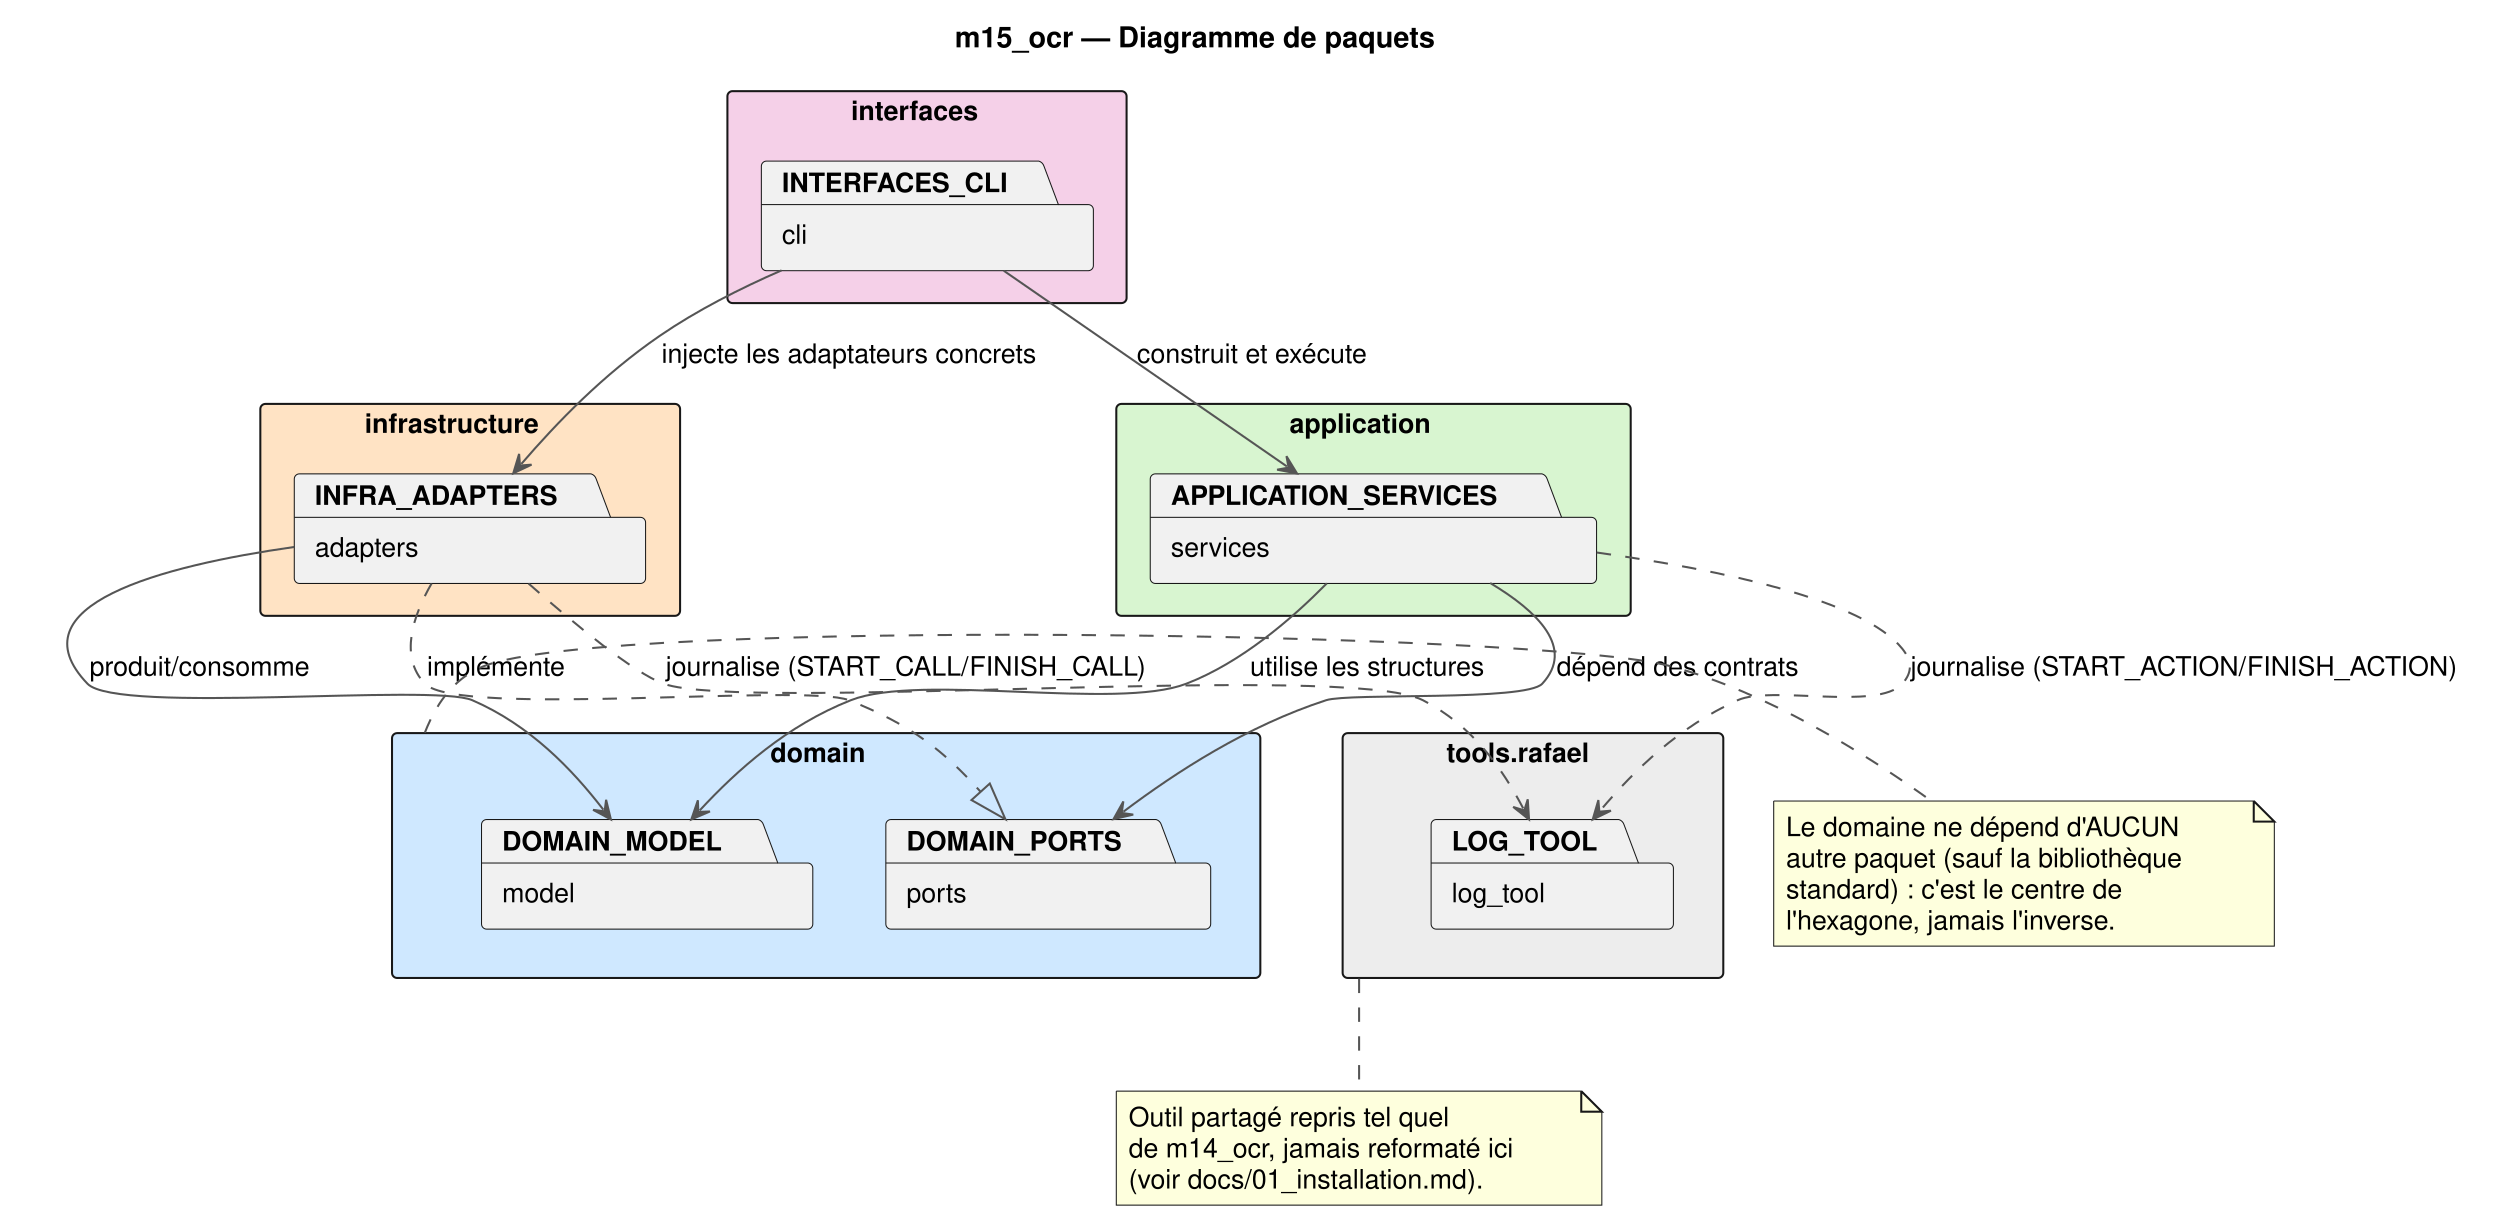
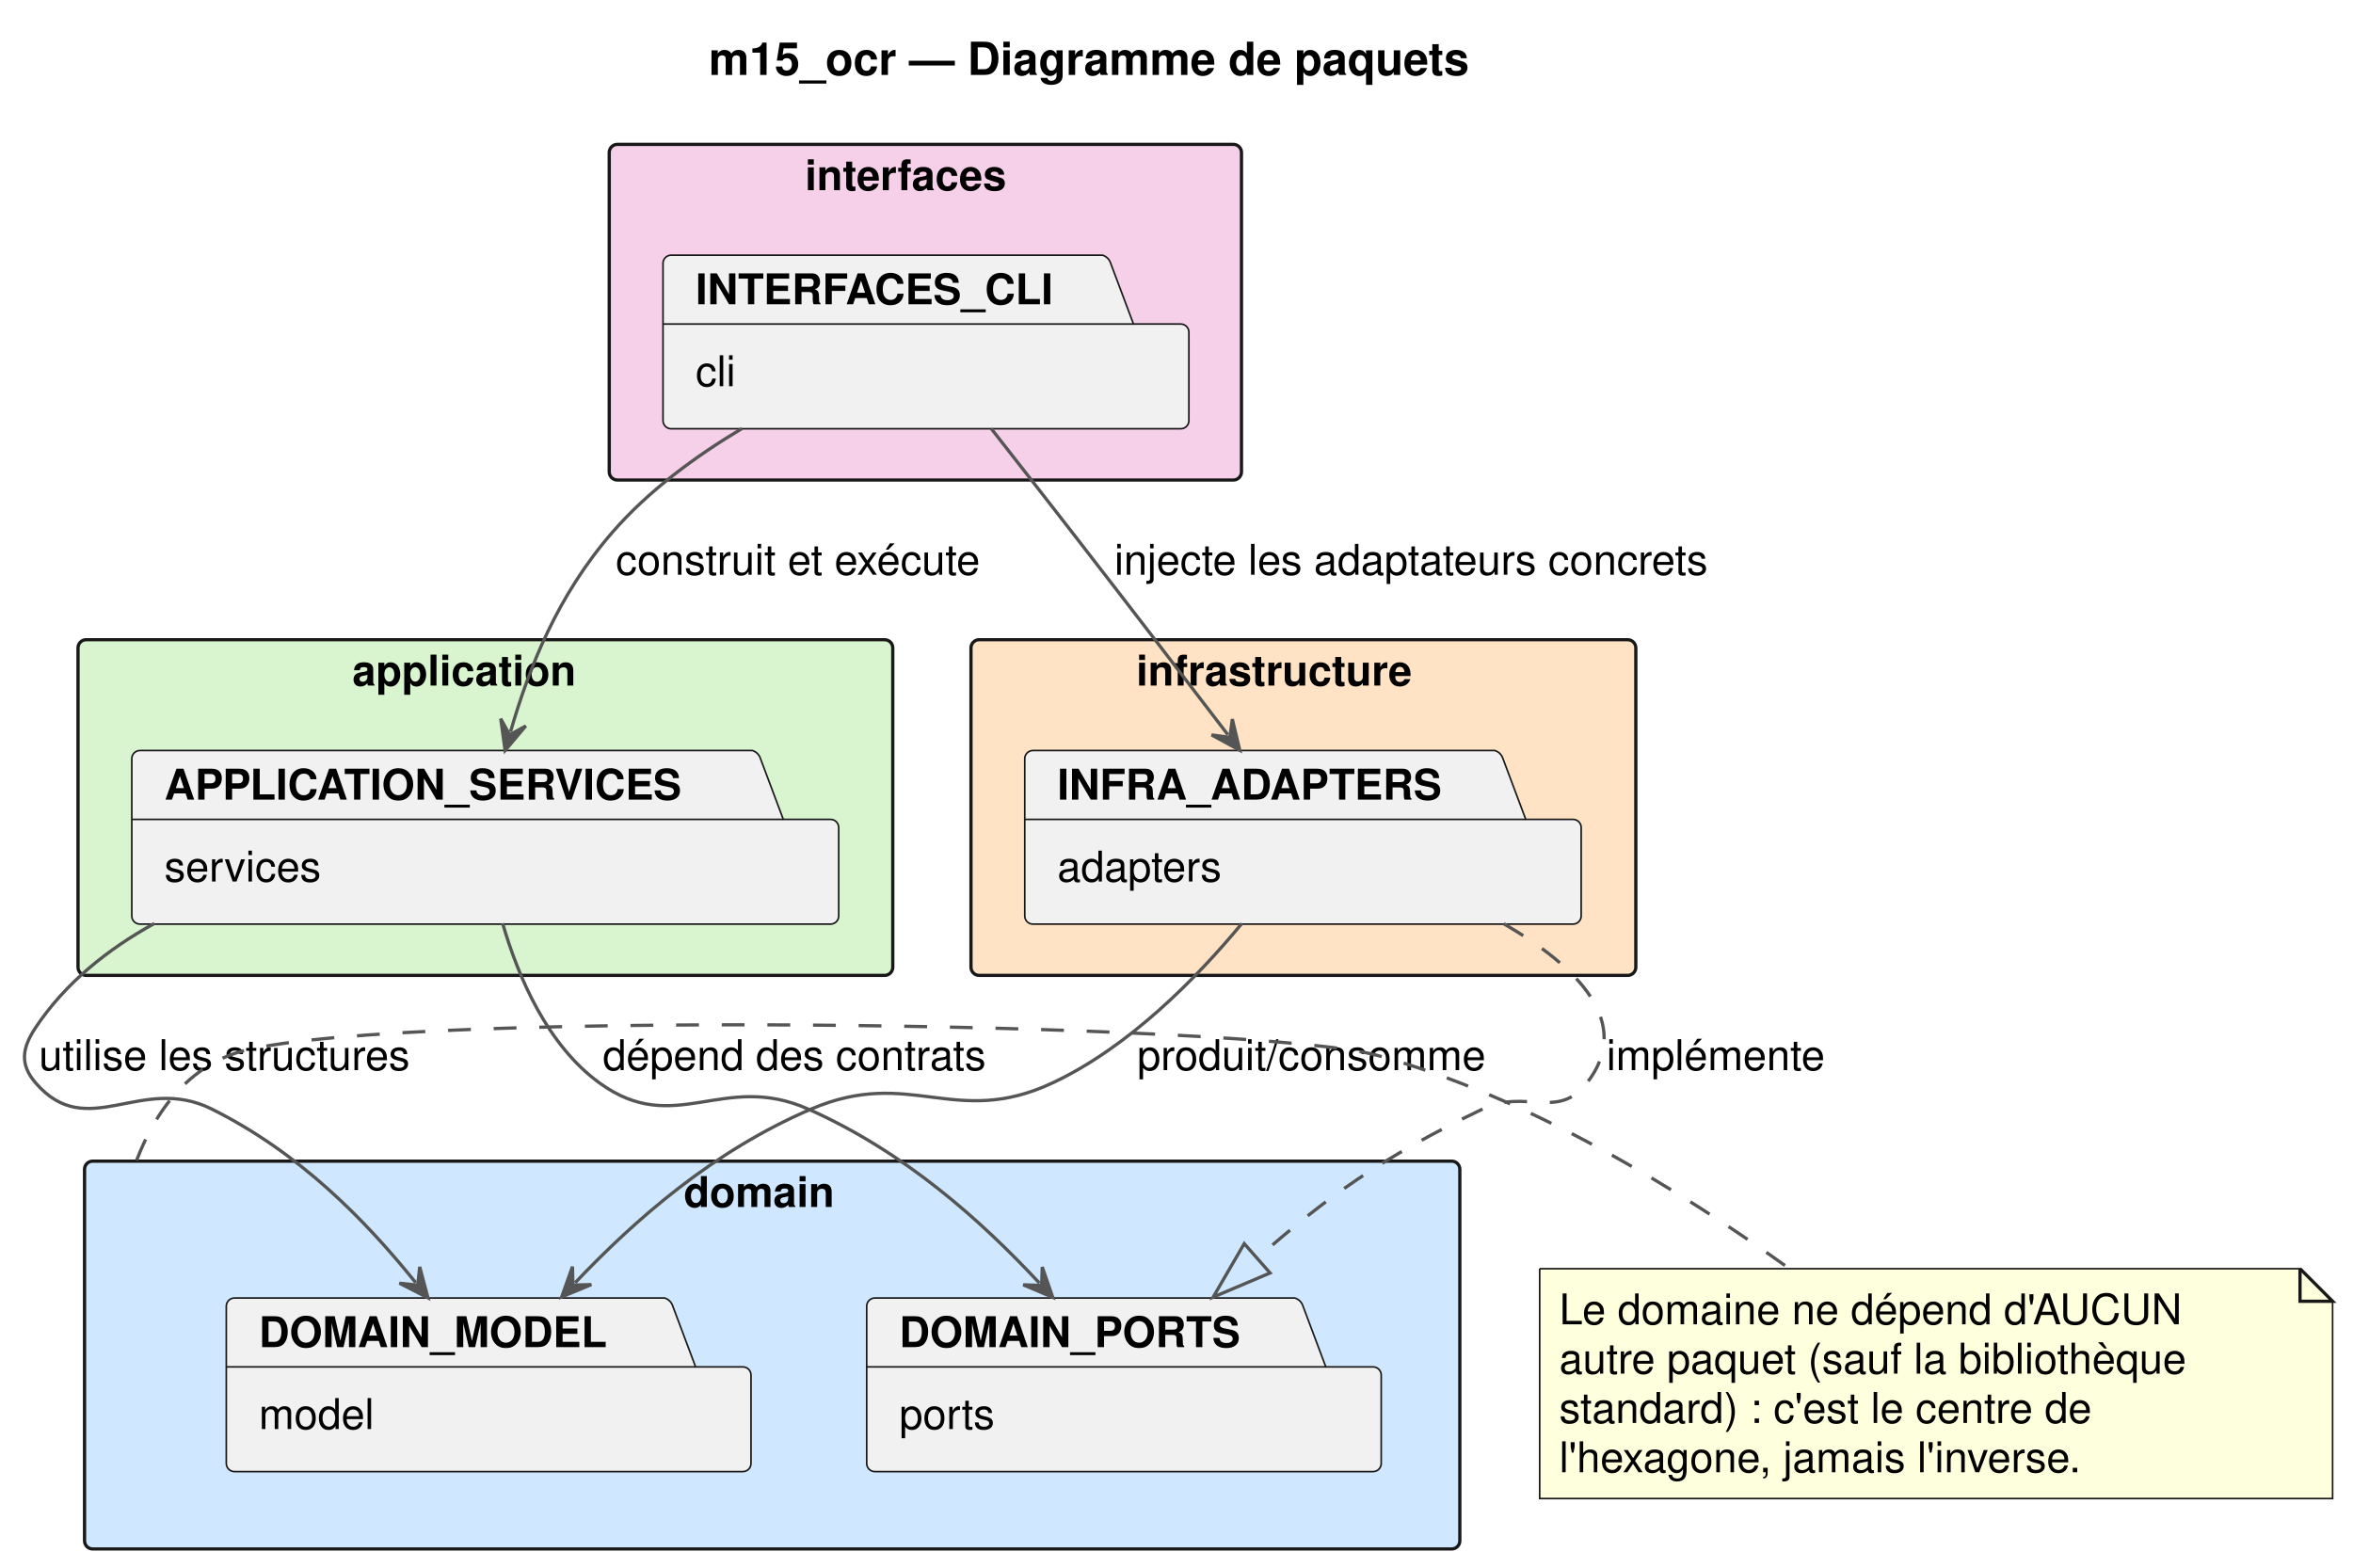
- <svg xmlns="http://www.w3.org/2000/svg" contentStyleType="text/css" height="592px" preserveAspectRatio="none" style="width:1215px;height:592px;background:#FFFFFF;" version="1.1" viewBox="0 0 1215 592" width="1215px" zoomAndPan="magnify">
+ <svg xmlns="http://www.w3.org/2000/svg" contentStyleType="text/css" height="481px" preserveAspectRatio="none" style="width:722px;height:481px;background:#FFFFFF;" version="1.1" viewBox="0 0 722 481" width="722px" zoomAndPan="magnify">
  <defs />
  <g>
-     <text fill="#000000" font-family="Helvetica" font-size="14" font-weight="bold" lengthAdjust="spacing" textLength="273.793" x="464.047" y="22.995">m15_ocr — Diagramme de paquets</text>
+     <text fill="#000000" font-family="Helvetica" font-size="14" font-weight="bold" lengthAdjust="spacing" textLength="273.793" x="217.474" y="22.995">m15_ocr — Diagramme de paquets</text>
    <g id="cluster_DOMAIN">
-       <rect fill="#CFE8FF" height="119" rx="2.5" ry="2.5" style="stroke:#181818;stroke-width:1;" width="422" x="190.52" y="356.297" />
-       <text fill="#000000" font-family="Helvetica" font-size="13" font-weight="bold" lengthAdjust="spacing" textLength="54.266" x="374.387" y="370.364">domain</text>
+       <rect fill="#CFE8FF" height="119" rx="2.5" ry="2.5" style="stroke:#181818;stroke-width:1;" width="422" x="25.94" y="356.297" />
+       <text fill="#000000" font-family="Helvetica" font-size="13" font-weight="bold" lengthAdjust="spacing" textLength="54.266" x="209.807" y="370.364">domain</text>
    </g>
    <g id="cluster_APPLICATION">
-       <rect fill="#D8F5D0" height="103" rx="2.5" ry="2.5" style="stroke:#181818;stroke-width:1;" width="250" x="542.52" y="196.297" />
-       <text fill="#000000" font-family="Helvetica" font-size="13" font-weight="bold" lengthAdjust="spacing" textLength="81.631" x="626.705" y="210.364">application</text>
+       <rect fill="#D8F5D0" height="103" rx="2.5" ry="2.5" style="stroke:#181818;stroke-width:1;" width="250" x="23.94" y="196.297" />
+       <text fill="#000000" font-family="Helvetica" font-size="13" font-weight="bold" lengthAdjust="spacing" textLength="81.631" x="108.125" y="210.364">application</text>
    </g>
    <g id="cluster_INFRA">
-       <rect fill="#FFE3C4" height="103" rx="2.5" ry="2.5" style="stroke:#181818;stroke-width:1;" width="204" x="126.52" y="196.297" />
-       <text fill="#000000" font-family="Helvetica" font-size="13" font-weight="bold" lengthAdjust="spacing" textLength="102.572" x="177.234" y="210.364">infrastructure</text>
+       <rect fill="#FFE3C4" height="103" rx="2.5" ry="2.5" style="stroke:#181818;stroke-width:1;" width="204" x="297.94" y="196.297" />
+       <text fill="#000000" font-family="Helvetica" font-size="13" font-weight="bold" lengthAdjust="spacing" textLength="102.572" x="348.654" y="210.364">infrastructure</text>
    </g>
    <g id="cluster_INTERFACES">
-       <rect fill="#F5D0E8" height="103" rx="2.5" ry="2.5" style="stroke:#181818;stroke-width:1;" width="194" x="353.52" y="44.297" />
-       <text fill="#000000" font-family="Helvetica" font-size="13" font-weight="bold" lengthAdjust="spacing" textLength="73.842" x="413.599" y="58.364">interfaces</text>
-     </g>
-     <g id="cluster_TOOLS">
-       <rect fill="#EDEDED" height="119" rx="2.5" ry="2.5" style="stroke:#181818;stroke-width:1;" width="185" x="652.52" y="356.297" />
-       <text fill="#000000" font-family="Helvetica" font-size="13" font-weight="bold" lengthAdjust="spacing" textLength="84.094" x="702.973" y="370.364">tools.rafael</text>
+       <rect fill="#F5D0E8" height="103" rx="2.5" ry="2.5" style="stroke:#181818;stroke-width:1;" width="194" x="186.94" y="44.297" />
+       <text fill="#000000" font-family="Helvetica" font-size="13" font-weight="bold" lengthAdjust="spacing" textLength="73.842" x="247.019" y="58.364">interfaces</text>
    </g>
    <g id="elem_DOMAIN_MODEL">
-       <path d="M236.52,398.297 L368.519,398.297 A3.75,3.75 0 0 1 371.019,400.797 L378.019,419.43 L392.519,419.43 A2.5,2.5 0 0 1 395.019,421.93 L395.019,449.062 A2.5,2.5 0 0 1 392.519,451.562 L236.52,451.562 A2.5,2.5 0 0 1 234.02,449.062 L234.02,400.797 A2.5,2.5 0 0 1 236.52,398.297 " fill="#F1F1F1" style="stroke:#181818;stroke-width:0.5;" />
-       <line style="stroke:#181818;stroke-width:0.5;" x1="234.02" x2="378.019" y1="419.43" y2="419.43" />
-       <text fill="#000000" font-family="Helvetica" font-size="13" font-weight="bold" lengthAdjust="spacing" textLength="118.999" x="244.02" y="413.364">DOMAIN_MODEL</text>
-       <text fill="#000000" font-family="Helvetica" font-size="13" lengthAdjust="spacing" textLength="40.479" x="244.02" y="438.497">model</text>
+       <path d="M71.94,398.297 L203.94,398.297 A3.75,3.75 0 0 1 206.44,400.797 L213.44,419.43 L227.94,419.43 A2.5,2.5 0 0 1 230.44,421.93 L230.44,449.062 A2.5,2.5 0 0 1 227.94,451.562 L71.94,451.562 A2.5,2.5 0 0 1 69.44,449.062 L69.44,400.797 A2.5,2.5 0 0 1 71.94,398.297 " fill="#F1F1F1" style="stroke:#181818;stroke-width:0.5;" />
+       <line style="stroke:#181818;stroke-width:0.5;" x1="69.44" x2="213.44" y1="419.43" y2="419.43" />
+       <text fill="#000000" font-family="Helvetica" font-size="13" font-weight="bold" lengthAdjust="spacing" textLength="118.999" x="79.44" y="413.364">DOMAIN_MODEL</text>
+       <text fill="#000000" font-family="Helvetica" font-size="13" lengthAdjust="spacing" textLength="40.479" x="79.44" y="438.497">model</text>
    </g>
    <g id="elem_DOMAIN_PORTS">
-       <path d="M433.02,398.297 L561.896,398.297 A3.75,3.75 0 0 1 564.396,400.797 L571.396,419.43 L585.896,419.43 A2.5,2.5 0 0 1 588.396,421.93 L588.396,449.062 A2.5,2.5 0 0 1 585.896,451.562 L433.02,451.562 A2.5,2.5 0 0 1 430.52,449.062 L430.52,400.797 A2.5,2.5 0 0 1 433.02,398.297 " fill="#F1F1F1" style="stroke:#181818;stroke-width:0.5;" />
-       <line style="stroke:#181818;stroke-width:0.5;" x1="430.52" x2="571.396" y1="419.43" y2="419.43" />
-       <text fill="#000000" font-family="Helvetica" font-size="13" font-weight="bold" lengthAdjust="spacing" textLength="115.876" x="440.52" y="413.364">DOMAIN_PORTS</text>
-       <text fill="#000000" font-family="Helvetica" font-size="13" lengthAdjust="spacing" textLength="33.42" x="440.52" y="438.497">ports</text>
+       <path d="M268.44,398.297 L397.317,398.297 A3.75,3.75 0 0 1 399.817,400.797 L406.817,419.43 L421.317,419.43 A2.5,2.5 0 0 1 423.817,421.93 L423.817,449.062 A2.5,2.5 0 0 1 421.317,451.562 L268.44,451.562 A2.5,2.5 0 0 1 265.94,449.062 L265.94,400.797 A2.5,2.5 0 0 1 268.44,398.297 " fill="#F1F1F1" style="stroke:#181818;stroke-width:0.5;" />
+       <line style="stroke:#181818;stroke-width:0.5;" x1="265.94" x2="406.817" y1="419.43" y2="419.43" />
+       <text fill="#000000" font-family="Helvetica" font-size="13" font-weight="bold" lengthAdjust="spacing" textLength="115.876" x="275.94" y="413.364">DOMAIN_PORTS</text>
+       <text fill="#000000" font-family="Helvetica" font-size="13" lengthAdjust="spacing" textLength="33.42" x="275.94" y="438.497">ports</text>
    </g>
    <g id="elem_APPLICATION_SERVICES">
-       <path d="M561.52,230.297 L749.43,230.297 A3.75,3.75 0 0 1 751.93,232.797 L758.93,251.43 L773.43,251.43 A2.5,2.5 0 0 1 775.93,253.93 L775.93,281.062 A2.5,2.5 0 0 1 773.43,283.562 L561.52,283.562 A2.5,2.5 0 0 1 559.02,281.062 L559.02,232.797 A2.5,2.5 0 0 1 561.52,230.297 " fill="#F1F1F1" style="stroke:#181818;stroke-width:0.5;" />
-       <line style="stroke:#181818;stroke-width:0.5;" x1="559.02" x2="758.93" y1="251.43" y2="251.43" />
-       <text fill="#000000" font-family="Helvetica" font-size="13" font-weight="bold" lengthAdjust="spacing" textLength="174.91" x="569.02" y="245.364">APPLICATION_SERVICES</text>
-       <text fill="#000000" font-family="Helvetica" font-size="13" lengthAdjust="spacing" textLength="53.339" x="569.02" y="270.497">services</text>
+       <path d="M42.94,230.297 L230.85,230.297 A3.75,3.75 0 0 1 233.35,232.797 L240.35,251.43 L254.85,251.43 A2.5,2.5 0 0 1 257.35,253.93 L257.35,281.062 A2.5,2.5 0 0 1 254.85,283.562 L42.94,283.562 A2.5,2.5 0 0 1 40.44,281.062 L40.44,232.797 A2.5,2.5 0 0 1 42.94,230.297 " fill="#F1F1F1" style="stroke:#181818;stroke-width:0.5;" />
+       <line style="stroke:#181818;stroke-width:0.5;" x1="40.44" x2="240.35" y1="251.43" y2="251.43" />
+       <text fill="#000000" font-family="Helvetica" font-size="13" font-weight="bold" lengthAdjust="spacing" textLength="174.91" x="50.44" y="245.364">APPLICATION_SERVICES</text>
+       <text fill="#000000" font-family="Helvetica" font-size="13" lengthAdjust="spacing" textLength="53.339" x="50.44" y="270.497">services</text>
    </g>
    <g id="elem_INFRA_ADAPTERS">
-       <path d="M145.52,230.297 L287.25,230.297 A3.75,3.75 0 0 1 289.75,232.797 L296.75,251.43 L311.25,251.43 A2.5,2.5 0 0 1 313.75,253.93 L313.75,281.062 A2.5,2.5 0 0 1 311.25,283.562 L145.52,283.562 A2.5,2.5 0 0 1 143.02,281.062 L143.02,232.797 A2.5,2.5 0 0 1 145.52,230.297 " fill="#F1F1F1" style="stroke:#181818;stroke-width:0.5;" />
-       <line style="stroke:#181818;stroke-width:0.5;" x1="143.02" x2="296.75" y1="251.43" y2="251.43" />
-       <text fill="#000000" font-family="Helvetica" font-size="13" font-weight="bold" lengthAdjust="spacing" textLength="128.731" x="153.02" y="245.364">INFRA_ADAPTERS</text>
-       <text fill="#000000" font-family="Helvetica" font-size="13" lengthAdjust="spacing" textLength="57.649" x="153.02" y="270.497">adapters</text>
+       <path d="M316.94,230.297 L458.671,230.297 A3.75,3.75 0 0 1 461.171,232.797 L468.171,251.43 L482.671,251.43 A2.5,2.5 0 0 1 485.171,253.93 L485.171,281.062 A2.5,2.5 0 0 1 482.671,283.562 L316.94,283.562 A2.5,2.5 0 0 1 314.44,281.062 L314.44,232.797 A2.5,2.5 0 0 1 316.94,230.297 " fill="#F1F1F1" style="stroke:#181818;stroke-width:0.5;" />
+       <line style="stroke:#181818;stroke-width:0.5;" x1="314.44" x2="468.171" y1="251.43" y2="251.43" />
+       <text fill="#000000" font-family="Helvetica" font-size="13" font-weight="bold" lengthAdjust="spacing" textLength="128.731" x="324.44" y="245.364">INFRA_ADAPTERS</text>
+       <text fill="#000000" font-family="Helvetica" font-size="13" lengthAdjust="spacing" textLength="57.649" x="324.44" y="270.497">adapters</text>
    </g>
    <g id="elem_INTERFACES_CLI">
-       <path d="M372.52,78.297 L504.881,78.297 A3.75,3.75 0 0 1 507.381,80.797 L514.381,99.43 L528.881,99.43 A2.5,2.5 0 0 1 531.381,101.93 L531.381,129.062 A2.5,2.5 0 0 1 528.881,131.562 L372.52,131.562 A2.5,2.5 0 0 1 370.02,129.062 L370.02,80.797 A2.5,2.5 0 0 1 372.52,78.297 " fill="#F1F1F1" style="stroke:#181818;stroke-width:0.5;" />
-       <line style="stroke:#181818;stroke-width:0.5;" x1="370.02" x2="514.381" y1="99.43" y2="99.43" />
-       <text fill="#000000" font-family="Helvetica" font-size="13" font-weight="bold" lengthAdjust="spacing" textLength="119.361" x="380.02" y="93.364">INTERFACES_CLI</text>
-       <text fill="#000000" font-family="Helvetica" font-size="13" lengthAdjust="spacing" textLength="14.371" x="380.02" y="118.497">cli</text>
+       <path d="M205.94,78.297 L338.301,78.297 A3.75,3.75 0 0 1 340.801,80.797 L347.801,99.43 L362.301,99.43 A2.5,2.5 0 0 1 364.801,101.93 L364.801,129.062 A2.5,2.5 0 0 1 362.301,131.562 L205.94,131.562 A2.5,2.5 0 0 1 203.44,129.062 L203.44,80.797 A2.5,2.5 0 0 1 205.94,78.297 " fill="#F1F1F1" style="stroke:#181818;stroke-width:0.5;" />
+       <line style="stroke:#181818;stroke-width:0.5;" x1="203.44" x2="347.801" y1="99.43" y2="99.43" />
+       <text fill="#000000" font-family="Helvetica" font-size="13" font-weight="bold" lengthAdjust="spacing" textLength="119.361" x="213.44" y="93.364">INTERFACES_CLI</text>
+       <text fill="#000000" font-family="Helvetica" font-size="13" lengthAdjust="spacing" textLength="14.371" x="213.44" y="118.497">cli</text>
    </g>
-     <g id="elem_LOG_TOOL">
-       <path d="M698.02,398.297 L786.779,398.297 A3.75,3.75 0 0 1 789.279,400.797 L796.279,419.43 L810.779,419.43 A2.5,2.5 0 0 1 813.279,421.93 L813.279,449.062 A2.5,2.5 0 0 1 810.779,451.562 L698.02,451.562 A2.5,2.5 0 0 1 695.52,449.062 L695.52,400.797 A2.5,2.5 0 0 1 698.02,398.297 " fill="#F1F1F1" style="stroke:#181818;stroke-width:0.5;" />
-       <line style="stroke:#181818;stroke-width:0.5;" x1="695.52" x2="796.279" y1="419.43" y2="419.43" />
-       <text fill="#000000" font-family="Helvetica" font-size="13" font-weight="bold" lengthAdjust="spacing" textLength="75.759" x="705.52" y="413.364">LOG_TOOL</text>
-       <text fill="#000000" font-family="Helvetica" font-size="13" lengthAdjust="spacing" textLength="50.934" x="705.52" y="438.497">log_tool</text>
-     </g>
-     <g id="elem_GMN21">
-       <path d="M862.02,389.297 L862.02,459.828 L1105.321,459.828 L1105.321,399.297 L1095.321,389.297 L862.02,389.297 " fill="#FEFFDD" style="stroke:#181818;stroke-width:0.5;" />
-       <path d="M1095.321,389.297 L1095.321,399.297 L1105.321,399.297 L1095.321,389.297 " fill="#FEFFDD" style="stroke:#181818;stroke-width:1;" />
-       <text fill="#000000" font-family="Helvetica" font-size="13" lengthAdjust="spacing" textLength="212.234" x="868.02" y="406.364">Le domaine ne dépend d'AUCUN</text>
-       <text fill="#000000" font-family="Helvetica" font-size="13" lengthAdjust="spacing" textLength="222.301" x="868.02" y="421.497">autre paquet (sauf la bibliothèque</text>
-       <text fill="#000000" font-family="Helvetica" font-size="13" lengthAdjust="spacing" textLength="188.278" x="868.02" y="436.629">standard) : c'est le centre de</text>
-       <text fill="#000000" font-family="Helvetica" font-size="13" lengthAdjust="spacing" textLength="185.491" x="868.02" y="451.762">l'hexagone, jamais l'inverse.</text>
-     </g>
-     <g id="elem_GMN24">
-       <path d="M542.52,530.297 L542.52,585.695 L778.49,585.695 L778.49,540.297 L768.49,530.297 L542.52,530.297 " fill="#FEFFDD" style="stroke:#181818;stroke-width:0.5;" />
-       <path d="M768.49,530.297 L768.49,540.297 L778.49,540.297 L768.49,530.297 " fill="#FEFFDD" style="stroke:#181818;stroke-width:1;" />
-       <text fill="#000000" font-family="Helvetica" font-size="13" lengthAdjust="spacing" textLength="180.331" x="548.52" y="547.364">Outil partagé repris tel quel</text>
-       <text fill="#000000" font-family="Helvetica" font-size="13" lengthAdjust="spacing" textLength="214.97" x="548.52" y="562.497">de m14_ocr, jamais reformaté ici</text>
-       <text fill="#000000" font-family="Helvetica" font-size="13" lengthAdjust="spacing" textLength="197.387" x="548.52" y="577.629">(voir docs/01_installation.md).</text>
+     <g id="elem_GMN17">
+       <path d="M472.44,389.297 L472.44,459.828 L715.741,459.828 L715.741,399.297 L705.741,389.297 L472.44,389.297 " fill="#FEFFDD" style="stroke:#181818;stroke-width:0.5;" />
+       <path d="M705.741,389.297 L705.741,399.297 L715.741,399.297 L705.741,389.297 " fill="#FEFFDD" style="stroke:#181818;stroke-width:1;" />
+       <text fill="#000000" font-family="Helvetica" font-size="13" lengthAdjust="spacing" textLength="212.234" x="478.44" y="406.364">Le domaine ne dépend d'AUCUN</text>
+       <text fill="#000000" font-family="Helvetica" font-size="13" lengthAdjust="spacing" textLength="222.301" x="478.44" y="421.497">autre paquet (sauf la bibliothèque</text>
+       <text fill="#000000" font-family="Helvetica" font-size="13" lengthAdjust="spacing" textLength="188.278" x="478.44" y="436.629">standard) : c'est le centre de</text>
+       <text fill="#000000" font-family="Helvetica" font-size="13" lengthAdjust="spacing" textLength="185.491" x="478.44" y="451.762">l'hexagone, jamais l'inverse.</text>
    </g>
    <g id="link_INTERFACES_CLI_APPLICATION_SERVICES">
-       <path d="M487.83,131.587 C527.7,159.137 585.595,199.155 625.415,226.685 " fill="none" id="INTERFACES_CLI-to-APPLICATION_SERVICES" style="stroke:#555555;stroke-width:1;" />
-       <polygon fill="#555555" points="630.35,230.097,625.222,221.689,626.237,227.254,620.672,228.269,630.35,230.097" style="stroke:#555555;stroke-width:1;" />
-       <text fill="#000000" font-family="Helvetica" font-size="13" lengthAdjust="spacing" textLength="131.035" x="552.52" y="176.364">construit et exécute</text>
+       <path d="M227.66,131.497 C213.32,140.057 198.89,150.677 187.94,163.297 C171.14,182.637 162.447,204.503 156.657,224.523 " fill="none" id="INTERFACES_CLI-to-APPLICATION_SERVICES" style="stroke:#555555;stroke-width:1;" />
+       <polygon fill="#555555" points="154.99,230.287,161.333,222.752,156.379,225.484,153.648,220.53,154.99,230.287" style="stroke:#555555;stroke-width:1;" />
+       <text fill="#000000" font-family="Helvetica" font-size="13" lengthAdjust="spacing" textLength="131.035" x="188.94" y="176.364">construit et exécute</text>
    </g>
    <g id="link_INTERFACES_CLI_INFRA_ADAPTERS">
-       <path d="M379.84,131.397 C359.85,140.117 338.62,150.857 320.52,163.297 C293.09,182.157 270.748,205.313 253.358,225.483 " fill="none" id="INTERFACES_CLI-to-INFRA_ADAPTERS" style="stroke:#555555;stroke-width:1;" />
-       <polygon fill="#555555" points="249.44,230.027,258.346,225.822,252.705,226.24,252.287,220.599,249.44,230.027" style="stroke:#555555;stroke-width:1;" />
-       <text fill="#000000" font-family="Helvetica" font-size="13" lengthAdjust="spacing" textLength="209.136" x="321.52" y="176.364">injecte les adaptateurs concrets</text>
+       <path d="M304.15,131.517 C311.92,141.437 320.86,152.877 328.94,163.297 C346.43,185.857 362.544,206.862 376.774,225.462 " fill="none" id="INTERFACES_CLI-to-INFRA_ADAPTERS" style="stroke:#555555;stroke-width:1;" />
+       <polygon fill="#555555" points="380.42,230.227,378.128,220.648,377.382,226.256,371.774,225.509,380.42,230.227" style="stroke:#555555;stroke-width:1;" />
+       <text fill="#000000" font-family="Helvetica" font-size="13" lengthAdjust="spacing" textLength="209.136" x="341.94" y="176.364">injecte les adaptateurs concrets</text>
    </g>
    <g id="link_APPLICATION_SERVICES_DOMAIN_PORTS">
-       <path d="M724.23,283.347 C747.45,297.217 765.54,315.017 749.52,332.297 C741.57,340.877 655.65,336.677 644.52,340.297 C606.01,352.847 572.006,374.912 545.956,394.492 " fill="none" id="APPLICATION_SERVICES-to-DOMAIN_PORTS" style="stroke:#555555;stroke-width:1;" />
-       <polygon fill="#555555" points="541.16,398.097,550.758,395.887,545.157,395.093,545.951,389.492,541.16,398.097" style="stroke:#555555;stroke-width:1;" />
-       <text fill="#000000" font-family="Helvetica" font-size="13" lengthAdjust="spacing" textLength="133.898" x="756.52" y="328.364">dépend des contrats</text>
+       <path d="M154.22,283.307 C159.06,299.967 167.98,320.707 183.94,332.297 C207.14,349.137 221.74,328.677 247.94,340.297 C277.59,353.457 300.874,374.373 318.934,393.703 " fill="none" id="APPLICATION_SERVICES-to-DOMAIN_PORTS" style="stroke:#555555;stroke-width:1;" />
+       <polygon fill="#555555" points="323.03,398.087,319.809,388.78,319.616,394.433,313.963,394.241,323.03,398.087" style="stroke:#555555;stroke-width:1;" />
+       <text fill="#000000" font-family="Helvetica" font-size="13" lengthAdjust="spacing" textLength="133.898" x="184.94" y="328.364">dépend des contrats</text>
    </g>
    <g id="link_APPLICATION_SERVICES_DOMAIN_MODEL">
-       <path d="M644.84,283.497 C627.92,300.707 603.2,322.027 576.52,332.297 C542.68,345.327 447.27,327.017 413.52,340.297 C382.56,352.477 358.389,374.087 340.059,393.857 " fill="none" id="APPLICATION_SERVICES-to-DOMAIN_MODEL" style="stroke:#555555;stroke-width:1;" />
-       <polygon fill="#555555" points="335.98,398.257,345.032,394.377,339.38,394.59,339.166,388.938,335.98,398.257" style="stroke:#555555;stroke-width:1;" />
-       <text fill="#000000" font-family="Helvetica" font-size="13" lengthAdjust="spacing" textLength="131.644" x="607.52" y="328.364">utilise les structures</text>
+       <path d="M47.37,283.367 C32.97,291.297 20.01,301.687 10.94,315.297 C6.75,321.587 6,326.577 10.94,332.297 C26.79,350.667 43.22,329.487 64.94,340.297 C91.98,353.757 112.055,374.345 127.555,393.575 " fill="none" id="APPLICATION_SERVICES-to-DOMAIN_MODEL" style="stroke:#555555;stroke-width:1;" />
+       <polygon fill="#555555" points="131.32,398.247,128.786,388.729,128.182,394.354,122.558,393.75,131.32,398.247" style="stroke:#555555;stroke-width:1;" />
+       <text fill="#000000" font-family="Helvetica" font-size="13" lengthAdjust="spacing" textLength="131.644" x="11.94" y="328.364">utilise les structures</text>
    </g>
    <g id="link_INFRA_ADAPTERS_DOMAIN_PORTS">
-       <path d="M209.76,283.557 C200.61,299.467 194,319.277 206.52,332.297 C222.4,348.807 391.21,331.907 412.52,340.297 C443.13,352.337 458.713,365.001 476.583,384.811 " fill="none" id="INFRA_ADAPTERS-to-DOMAIN_PORTS" style="stroke:#555555;stroke-width:1;stroke-dasharray:7.0,7.0;" />
-       <polygon fill="none" points="488.64,398.177,481.038,380.793,472.128,388.83,488.64,398.177" style="stroke:#555555;stroke-width:1;" />
-       <text fill="#000000" font-family="Helvetica" font-size="13" lengthAdjust="spacing" textLength="78.133" x="207.52" y="328.364">implémente</text>
+       <path d="M461.41,283.447 C484.17,296.677 501.32,313.877 486.94,332.297 C477.92,343.857 468.16,333.957 454.94,340.297 C424.02,355.117 406.821,367.532 385.751,386.112 " fill="none" id="INFRA_ADAPTERS-to-DOMAIN_PORTS" style="stroke:#555555;stroke-width:1;stroke-dasharray:7.0,7.0;" />
+       <polygon fill="none" points="372.25,398.017,389.719,390.612,381.782,381.611,372.25,398.017" style="stroke:#555555;stroke-width:1;" />
+       <text fill="#000000" font-family="Helvetica" font-size="13" lengthAdjust="spacing" textLength="78.133" x="492.94" y="328.364">implémente</text>
    </g>
    <g id="link_INFRA_ADAPTERS_DOMAIN_MODEL">
-       <path d="M142.94,265.837 C78.14,275.077 6,294.177 42.52,332.297 C56.91,347.317 210.45,332.017 229.52,340.297 C257.61,352.487 277.962,373.748 293.232,393.518 " fill="none" id="INFRA_ADAPTERS-to-DOMAIN_MODEL" style="stroke:#555555;stroke-width:1;" />
-       <polygon fill="#555555" points="296.9,398.267,294.564,388.699,293.844,394.31,288.233,393.589,296.9,398.267" style="stroke:#555555;stroke-width:1;" />
-       <text fill="#000000" font-family="Helvetica" font-size="13" lengthAdjust="spacing" textLength="122.522" x="43.52" y="328.364">produit/consomme</text>
+       <path d="M381.06,283.377 C367.04,300.307 346.35,321.327 322.94,332.297 C292.99,346.337 279.36,327.287 248.94,340.297 C218.76,353.207 194.935,374.199 176.485,393.599 " fill="none" id="INFRA_ADAPTERS-to-DOMAIN_MODEL" style="stroke:#555555;stroke-width:1;" />
+       <polygon fill="#555555" points="172.35,397.947,181.451,394.182,175.796,394.324,175.654,388.669,172.35,397.947" style="stroke:#555555;stroke-width:1;" />
+       <text fill="#000000" font-family="Helvetica" font-size="13" lengthAdjust="spacing" textLength="122.522" x="348.94" y="328.364">produit/consomme</text>
    </g>
-     <g id="link_APPLICATION_SERVICES_LOG_TOOL">
-       <path d="M776.03,268.527 C837.41,277.087 905.59,291.657 924.52,315.297 C929.25,321.197 929.59,326.697 924.52,332.297 C912.54,345.547 860.81,332.947 844.52,340.297 C815.96,353.177 794.404,374.215 777.924,393.705 " fill="none" id="APPLICATION_SERVICES-to-LOG_TOOL" style="stroke:#555555;stroke-width:1;stroke-dasharray:7.0,7.0;" />
-       <polygon fill="#555555" points="774.05,398.287,782.915,393.997,777.278,394.469,776.807,388.832,774.05,398.287" style="stroke:#555555;stroke-width:1;" />
-       <text fill="#000000" font-family="Helvetica" font-size="13" lengthAdjust="spacing" textLength="279.367" x="928.52" y="328.364">journalise (START_ACTION/FINISH_ACTION)</text>
-     </g>
-     <g id="link_INFRA_ADAPTERS_LOG_TOOL">
-       <path d="M256.86,283.597 C278.88,302.987 308.03,327.077 322.52,332.297 C361.1,346.207 655.02,321.617 691.52,340.297 C715.45,352.547 729.985,373.222 740.335,392.972 " fill="none" id="INFRA_ADAPTERS-to-LOG_TOOL" style="stroke:#555555;stroke-width:1;stroke-dasharray:7.0,7.0;" />
-       <polygon fill="#555555" points="743.12,398.287,742.485,388.459,740.799,393.858,735.399,392.172,743.12,398.287" style="stroke:#555555;stroke-width:1;" />
-       <text fill="#000000" font-family="Helvetica" font-size="13" lengthAdjust="spacing" textLength="244.874" x="323.52" y="328.364">journalise (START_CALL/FINISH_CALL)</text>
-     </g>
-     <g id="link_DOMAIN_GMN21">
-       <path d="M206.499,356.051 C206.626,355.72 206.755,355.39 206.886,355.061 C207.148,354.403 207.417,353.75 207.693,353.101 C208.8,350.506 210.029,347.987 211.392,345.575 C216.845,335.926 224.45,327.994 235.02,323.797 C294.61,300.137 750.17,306.937 812.02,323.797 C858.7,336.517 905.61,365.537 938.55,389.217 " fill="none" id="DOMAIN-GMN21" style="stroke:#555555;stroke-width:1;stroke-dasharray:7.0,7.0;" />
-     </g>
-     <g id="link_TOOLS_GMN24">
-       <path d="M660.52,475.631 C660.52,475.804 660.52,475.977 660.52,476.151 C660.52,476.497 660.52,476.844 660.52,477.192 C660.52,478.583 660.52,479.983 660.52,481.389 C660.52,487.014 660.52,492.738 660.52,498.392 C660.52,509.698 660.52,520.719 660.52,530.087 " fill="none" id="TOOLS-GMN24" style="stroke:#555555;stroke-width:1;stroke-dasharray:7.0,7.0;" />
+     <g id="link_DOMAIN_GMN17">
+       <path d="M41.919,356.051 C42.046,355.72 42.175,355.39 42.306,355.061 C42.567,354.403 42.836,353.75 43.113,353.101 C44.22,350.506 45.449,347.987 46.812,345.575 C52.265,335.926 59.87,327.994 70.44,323.797 C106.79,309.367 384.71,313.507 422.44,323.797 C469.11,336.517 516.03,365.537 548.96,389.217 " fill="none" id="DOMAIN-GMN17" style="stroke:#555555;stroke-width:1;stroke-dasharray:7.0,7.0;" />
    </g>
  </g>
</svg>
